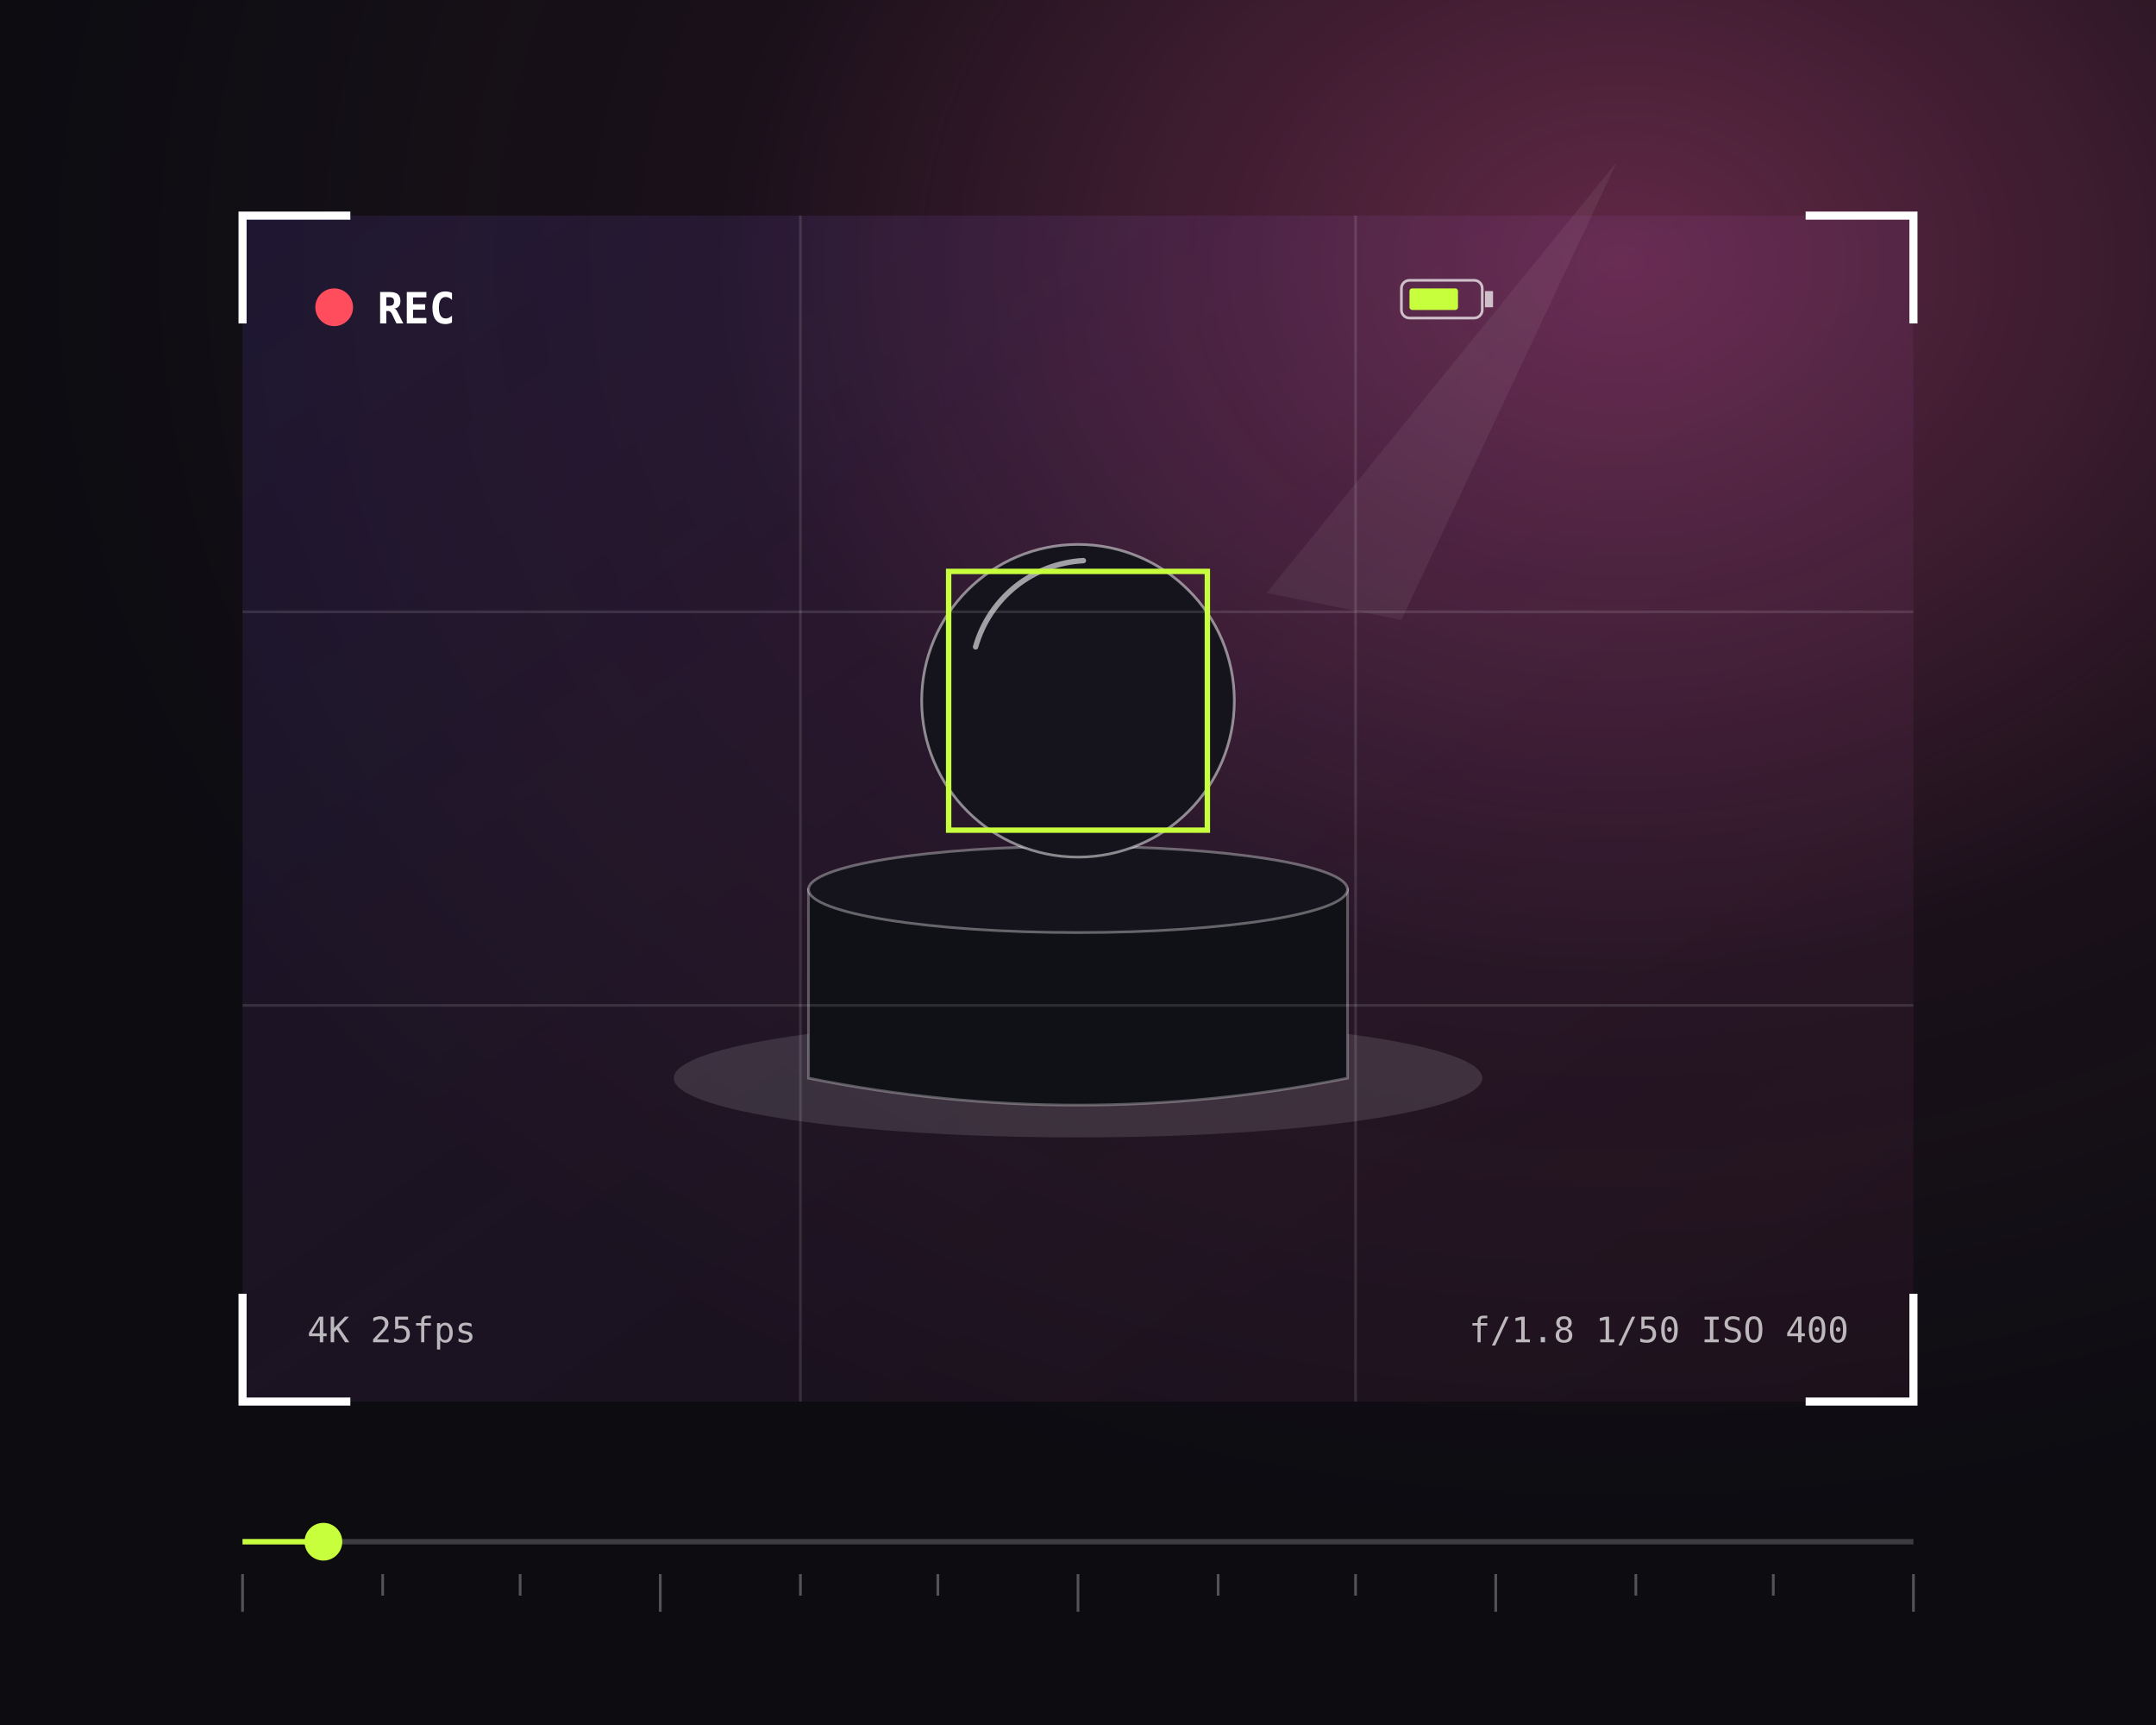
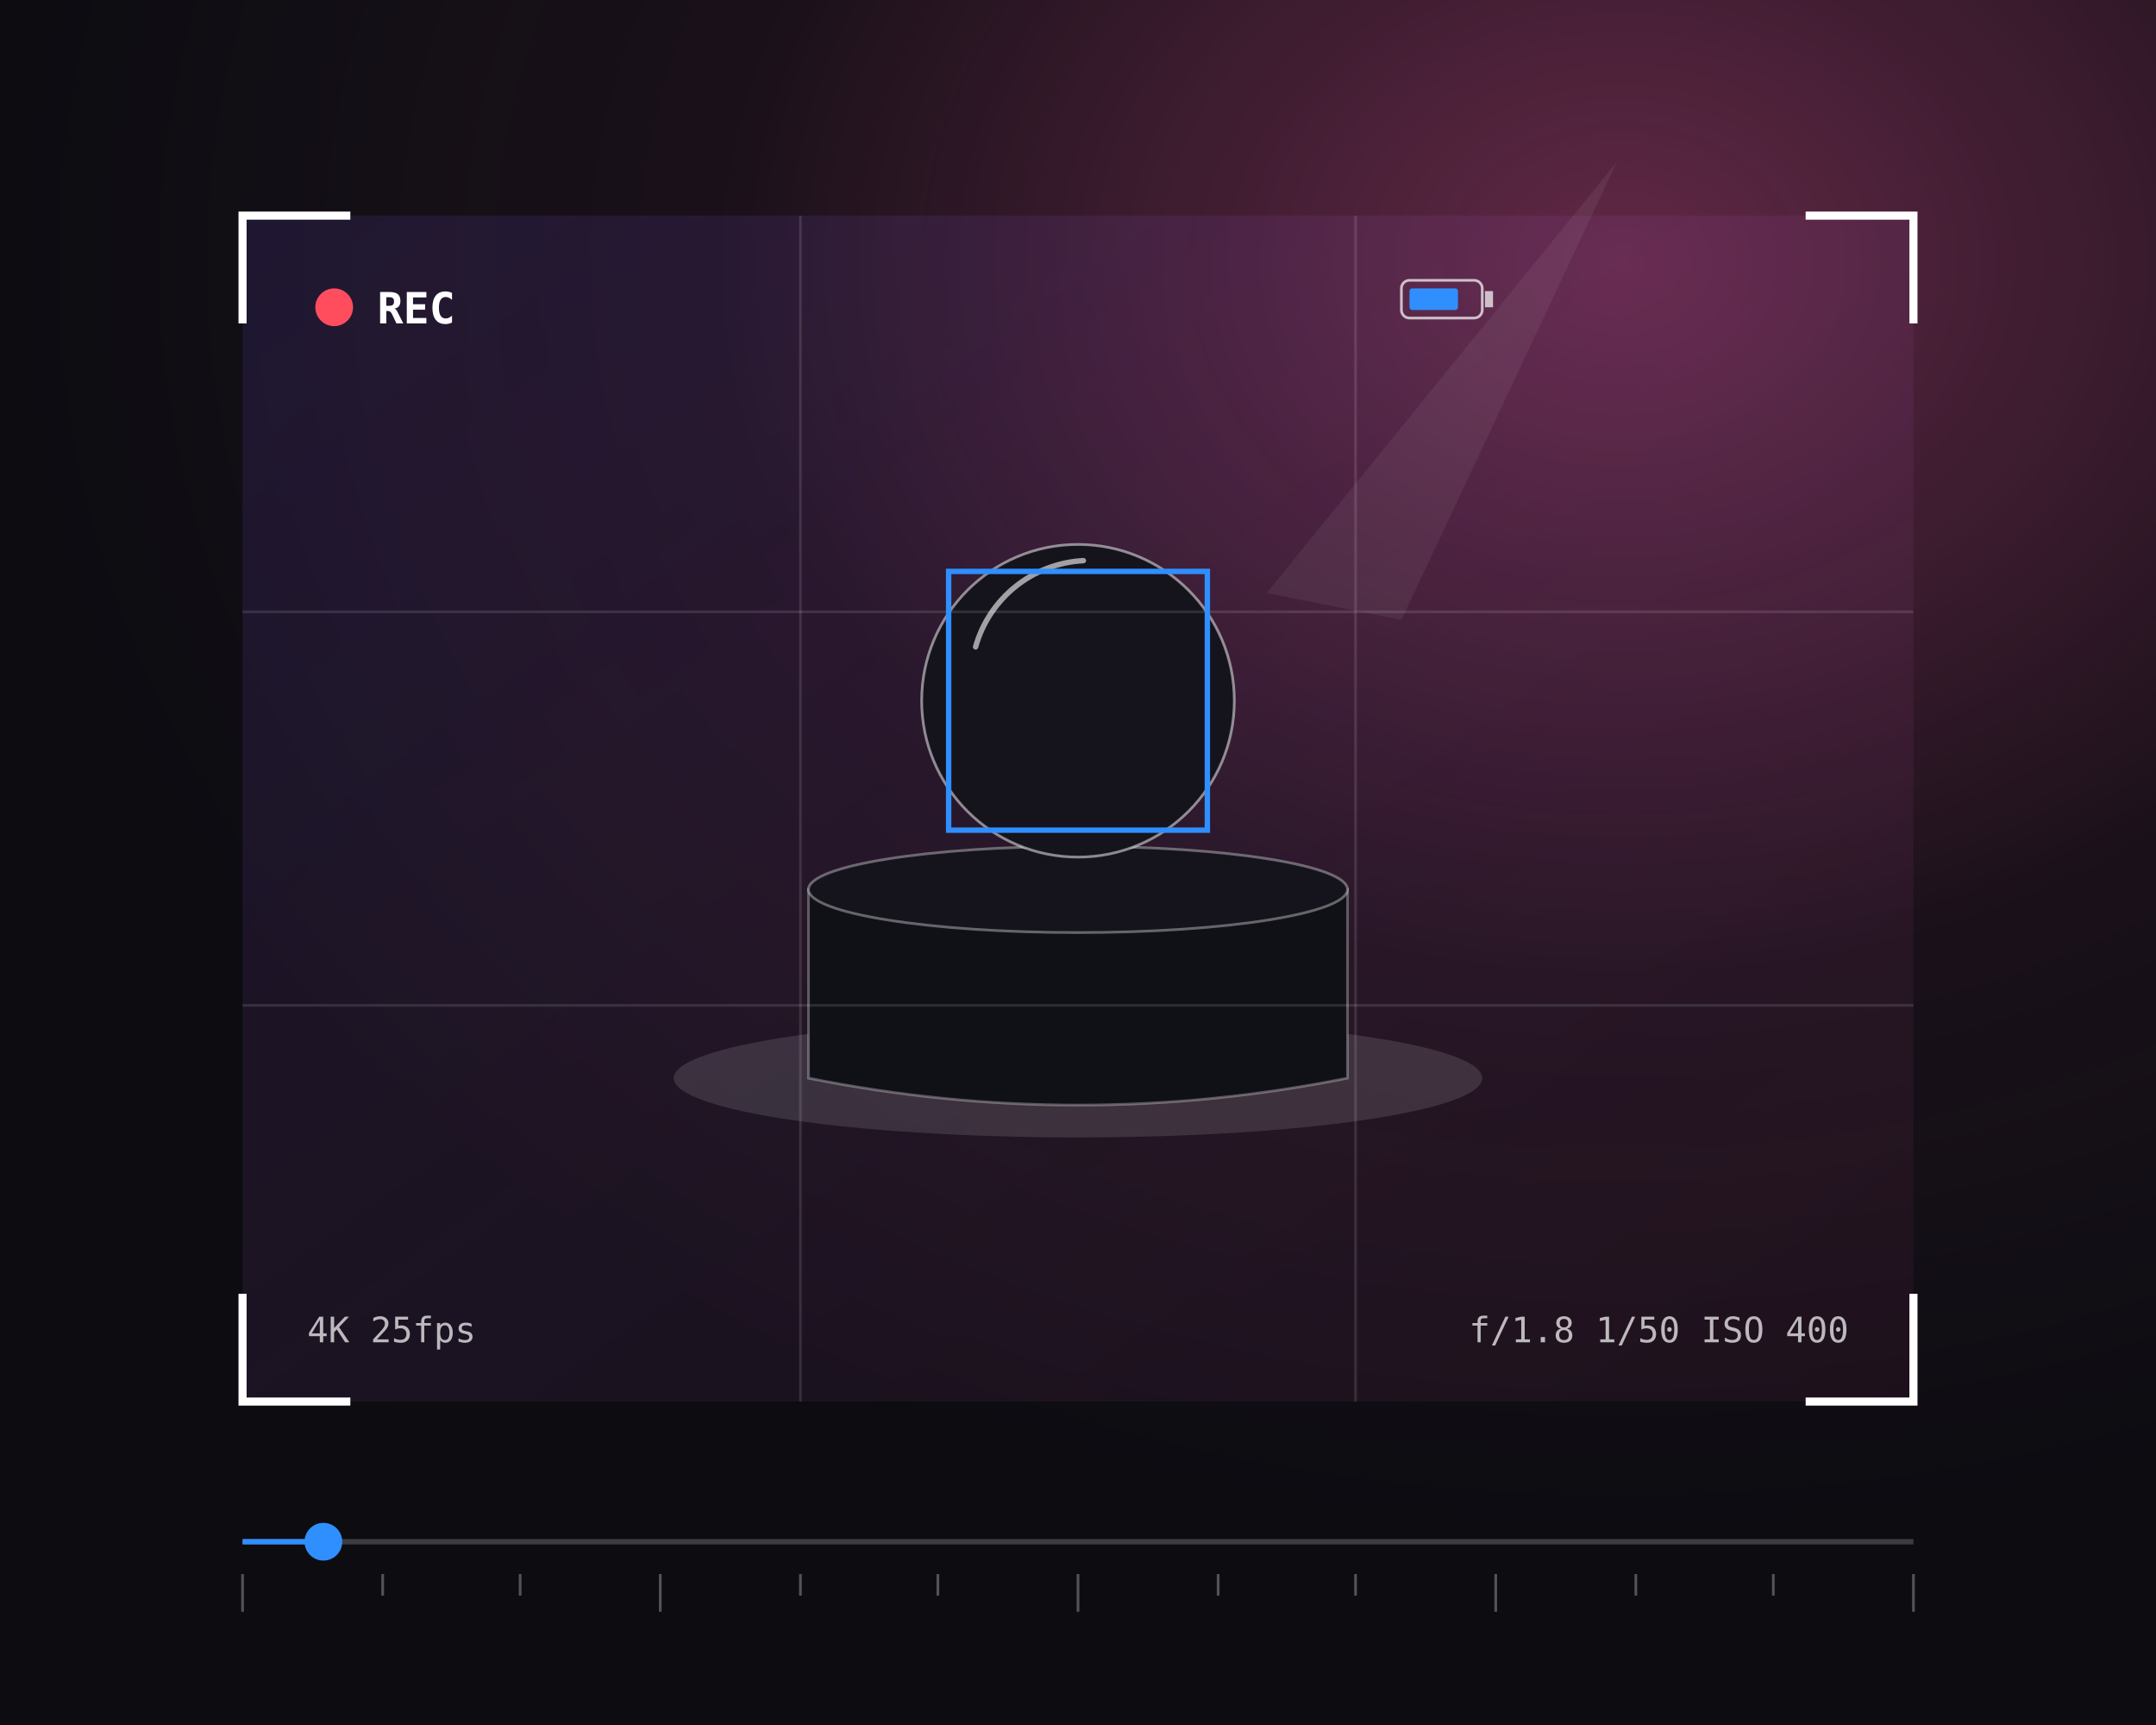
<svg xmlns="http://www.w3.org/2000/svg" viewBox="0 0 800 640">
  <defs>
    <radialGradient id="glow" cx="0.75" cy="0.15" r=".75">
      <stop offset="0" stop-color="#ff5ca8" stop-opacity=".35" />
      <stop offset=".55" stop-color="#ff5ca8" stop-opacity=".06" />
      <stop offset="1" stop-color="#ff5ca8" stop-opacity="0" />
    </radialGradient>
    <linearGradient id="img" x1="0" y1="0" x2="1" y2="1">
      <stop offset="0" stop-color="#7b5cff" stop-opacity=".35" />
      <stop offset="1" stop-color="#ff5ca8" stop-opacity=".15" />
    </linearGradient>
    <filter id="blur" x="-50%" y="-50%" width="200%" height="200%">
      <feGaussianBlur stdDeviation="18" />
    </filter>
  </defs>
  <rect width="800" height="640" fill="#0c0c11" />
  <rect width="800" height="640" fill="url(#glow)" />
  <rect x="90" y="80" width="620" height="440" rx="6" fill="url(#img)" fill-opacity=".35" />
  <ellipse cx="400" cy="400" rx="150" ry="22" fill="#fff" opacity=".12" />
  <path d="M300 400 L300 330 Q400 310 500 330 L500 400 Q400 420 300 400z" fill="#101017" stroke="#fff" stroke-opacity=".3" />
  <ellipse cx="400" cy="330" rx="100" ry="16" fill="#15141d" stroke="#fff" stroke-opacity=".35" />
  <circle cx="400" cy="260" r="58" fill="#15141d" stroke="#fff" stroke-opacity=".5" />
  <path d="M362 240a44 44 0 0 1 40 -32" stroke="#fff" stroke-opacity=".6" fill="none" stroke-width="2" stroke-linecap="round" />
  <path d="M600 60 L470 220 L520 230z" fill="#fff" opacity=".06">
    <animate attributeName="opacity" dur="6s" repeatCount="indefinite" values=".03;.09;.03" />
  </path>
  <line x1="297" y1="80" x2="297" y2="520" stroke="#fff" fill="none" stroke-opacity=".12" />
  <line x1="90" y1="227" x2="710" y2="227" stroke="#fff" fill="none" stroke-opacity=".12" />
  <line x1="503" y1="80" x2="503" y2="520" stroke="#fff" fill="none" stroke-opacity=".12" />
  <line x1="90" y1="373" x2="710" y2="373" stroke="#fff" fill="none" stroke-opacity=".12" />
  <path d="M90 120 V80 H130" stroke="#fff" stroke-width="3" fill="none" />
  <path d="M710 120 V80 H670" stroke="#fff" stroke-width="3" fill="none" />
  <path d="M90 480 V520 H130" stroke="#fff" stroke-width="3" fill="none" />
  <path d="M710 480 V520 H670" stroke="#fff" stroke-width="3" fill="none" />
  <g>
-     <rect x="352" y="212" width="96" height="96" fill="none" stroke-width="2" stroke="#c8ff3d">
+     <rect x="352" y="212" width="96" height="96" fill="none" stroke-width="2" stroke="#2f8fff">
      <animate attributeName="x" dur="4s" repeatCount="indefinite" keyTimes="0;.18;.26;.3;.9;1" values="312;356;348;352;352;312" calcMode="spline" keySplines=".45 0 .55 1;.45 0 .55 1;.45 0 .55 1;.45 0 .55 1;.45 0 .55 1" />
      <animate attributeName="y" dur="4s" repeatCount="indefinite" keyTimes="0;.18;.26;.3;.9;1" values="172;216;208;212;212;172" calcMode="spline" keySplines=".45 0 .55 1;.45 0 .55 1;.45 0 .55 1;.45 0 .55 1;.45 0 .55 1" />
      <animate attributeName="width" dur="4s" repeatCount="indefinite" keyTimes="0;.18;.26;.3;.9;1" values="176;88;104;96;96;176" calcMode="spline" keySplines=".45 0 .55 1;.45 0 .55 1;.45 0 .55 1;.45 0 .55 1;.45 0 .55 1" />
      <animate attributeName="height" dur="4s" repeatCount="indefinite" keyTimes="0;.18;.26;.3;.9;1" values="176;88;104;96;96;176" calcMode="spline" keySplines=".45 0 .55 1;.45 0 .55 1;.45 0 .55 1;.45 0 .55 1;.45 0 .55 1" />
-       <animate attributeName="stroke" dur="4s" repeatCount="indefinite" keyTimes="0;.3;.31;.9;1" values="#ffffff;#ffffff;#c8ff3d;#c8ff3d;#ffffff" calcMode="discrete" />
+       <animate attributeName="stroke" dur="4s" repeatCount="indefinite" keyTimes="0;.3;.31;.9;1" values="#ffffff;#ffffff;#2f8fff;#2f8fff;#ffffff" calcMode="discrete" />
      <animate attributeName="stroke-opacity" dur="4s" repeatCount="indefinite" keyTimes="0;.3;.34;.38;.42;1" values=".7;.7;1;.3;1;1" />
    </rect>
  </g>
  <circle cx="124" cy="114" r="7" fill="#ff4d5e">
    <animate attributeName="opacity" dur="1.2s" repeatCount="indefinite" keyTimes="0;.5;1" values="1;.15;1" calcMode="discrete" />
  </circle>
  <text x="140" y="120" font-family="SFMono-Regular, Menlo, Consolas, monospace" font-size="16" font-weight="700" fill="#fff">REC</text>
  <text x="686" y="120" text-anchor="end" font-family="SFMono-Regular, Menlo, Consolas, monospace" font-size="16" fill="#fff" fill-opacity=".85" opacity="0">00:01:24:08<animate attributeName="opacity" dur="10s" repeatCount="indefinite" keyTimes="0;0.0;0.1;1" values="0;1;0;0" calcMode="discrete" />
  </text>
  <text x="686" y="120" text-anchor="end" font-family="SFMono-Regular, Menlo, Consolas, monospace" font-size="16" fill="#fff" fill-opacity=".85" opacity="0">00:01:25:08<animate attributeName="opacity" dur="10s" repeatCount="indefinite" keyTimes="0;0.1;0.2;1" values="0;1;0;0" calcMode="discrete" />
  </text>
  <text x="686" y="120" text-anchor="end" font-family="SFMono-Regular, Menlo, Consolas, monospace" font-size="16" fill="#fff" fill-opacity=".85" opacity="0">00:01:26:08<animate attributeName="opacity" dur="10s" repeatCount="indefinite" keyTimes="0;0.2;0.3;1" values="0;1;0;0" calcMode="discrete" />
  </text>
  <text x="686" y="120" text-anchor="end" font-family="SFMono-Regular, Menlo, Consolas, monospace" font-size="16" fill="#fff" fill-opacity=".85" opacity="0">00:01:27:08<animate attributeName="opacity" dur="10s" repeatCount="indefinite" keyTimes="0;0.3;0.4;1" values="0;1;0;0" calcMode="discrete" />
  </text>
  <text x="686" y="120" text-anchor="end" font-family="SFMono-Regular, Menlo, Consolas, monospace" font-size="16" fill="#fff" fill-opacity=".85" opacity="0">00:01:28:08<animate attributeName="opacity" dur="10s" repeatCount="indefinite" keyTimes="0;0.4;0.5;1" values="0;1;0;0" calcMode="discrete" />
  </text>
  <text x="686" y="120" text-anchor="end" font-family="SFMono-Regular, Menlo, Consolas, monospace" font-size="16" fill="#fff" fill-opacity=".85" opacity="0">00:01:29:08<animate attributeName="opacity" dur="10s" repeatCount="indefinite" keyTimes="0;0.5;0.6;1" values="0;1;0;0" calcMode="discrete" />
  </text>
  <text x="686" y="120" text-anchor="end" font-family="SFMono-Regular, Menlo, Consolas, monospace" font-size="16" fill="#fff" fill-opacity=".85" opacity="0">00:01:30:08<animate attributeName="opacity" dur="10s" repeatCount="indefinite" keyTimes="0;0.6;0.7;1" values="0;1;0;0" calcMode="discrete" />
  </text>
  <text x="686" y="120" text-anchor="end" font-family="SFMono-Regular, Menlo, Consolas, monospace" font-size="16" fill="#fff" fill-opacity=".85" opacity="0">00:01:31:08<animate attributeName="opacity" dur="10s" repeatCount="indefinite" keyTimes="0;0.7;0.8;1" values="0;1;0;0" calcMode="discrete" />
  </text>
  <text x="686" y="120" text-anchor="end" font-family="SFMono-Regular, Menlo, Consolas, monospace" font-size="16" fill="#fff" fill-opacity=".85" opacity="0">00:01:32:08<animate attributeName="opacity" dur="10s" repeatCount="indefinite" keyTimes="0;0.8;0.9;1" values="0;1;0;0" calcMode="discrete" />
  </text>
  <text x="686" y="120" text-anchor="end" font-family="SFMono-Regular, Menlo, Consolas, monospace" font-size="16" fill="#fff" fill-opacity=".85" opacity="0">00:01:33:08<animate attributeName="opacity" dur="10s" repeatCount="indefinite" keyTimes="0;0.9;1.0;1" values="0;1;0;0" calcMode="discrete" />
  </text>
  <text x="114" y="498" font-family="SFMono-Regular, Menlo, Consolas, monospace" font-size="13" fill="#fff" fill-opacity=".7">4K  25fps</text>
  <text x="686" y="498" text-anchor="end" font-family="SFMono-Regular, Menlo, Consolas, monospace" font-size="13" fill="#fff" fill-opacity=".7">f/1.8   1/50   ISO 400</text>
  <g transform="translate(520 104)">
    <rect width="30" height="14" rx="3" stroke="#fff" fill="none" stroke-opacity=".7" />
    <rect x="31" y="4" width="3" height="6" fill="#fff" fill-opacity=".7" />
-     <rect x="3" y="3" width="18" height="8" rx="1" fill="#c8ff3d" />
+     <rect x="3" y="3" width="18" height="8" rx="1" fill="#2f8fff" />
  </g>
  <line x1="90" y1="572" x2="710" y2="572" stroke="#fff" fill="none" stroke-opacity=".2" stroke-width="2" />
-   <line x1="90" y1="572" x2="120" y2="572" stroke="#c8ff3d" stroke-width="2">
+   <line x1="90" y1="572" x2="120" y2="572" stroke="#2f8fff" stroke-width="2">
    <animate attributeName="x2" dur="10s" repeatCount="indefinite" values="120;680" />
  </line>
-   <circle cx="120" cy="572" r="7" fill="#c8ff3d">
+   <circle cx="120" cy="572" r="7" fill="#2f8fff">
    <animate attributeName="cx" dur="10s" repeatCount="indefinite" values="120;680" />
  </circle>
  <line x1="90" y1="584" x2="90" y2="598" stroke="#fff" fill="none" stroke-opacity=".3" />
  <line x1="142" y1="584" x2="142" y2="592" stroke="#fff" fill="none" stroke-opacity=".3" />
  <line x1="193" y1="584" x2="193" y2="592" stroke="#fff" fill="none" stroke-opacity=".3" />
  <line x1="245" y1="584" x2="245" y2="598" stroke="#fff" fill="none" stroke-opacity=".3" />
  <line x1="297" y1="584" x2="297" y2="592" stroke="#fff" fill="none" stroke-opacity=".3" />
  <line x1="348" y1="584" x2="348" y2="592" stroke="#fff" fill="none" stroke-opacity=".3" />
  <line x1="400" y1="584" x2="400" y2="598" stroke="#fff" fill="none" stroke-opacity=".3" />
  <line x1="452" y1="584" x2="452" y2="592" stroke="#fff" fill="none" stroke-opacity=".3" />
  <line x1="503" y1="584" x2="503" y2="592" stroke="#fff" fill="none" stroke-opacity=".3" />
  <line x1="555" y1="584" x2="555" y2="598" stroke="#fff" fill="none" stroke-opacity=".3" />
  <line x1="607" y1="584" x2="607" y2="592" stroke="#fff" fill="none" stroke-opacity=".3" />
  <line x1="658" y1="584" x2="658" y2="592" stroke="#fff" fill="none" stroke-opacity=".3" />
  <line x1="710" y1="584" x2="710" y2="598" stroke="#fff" fill="none" stroke-opacity=".3" />
</svg>
